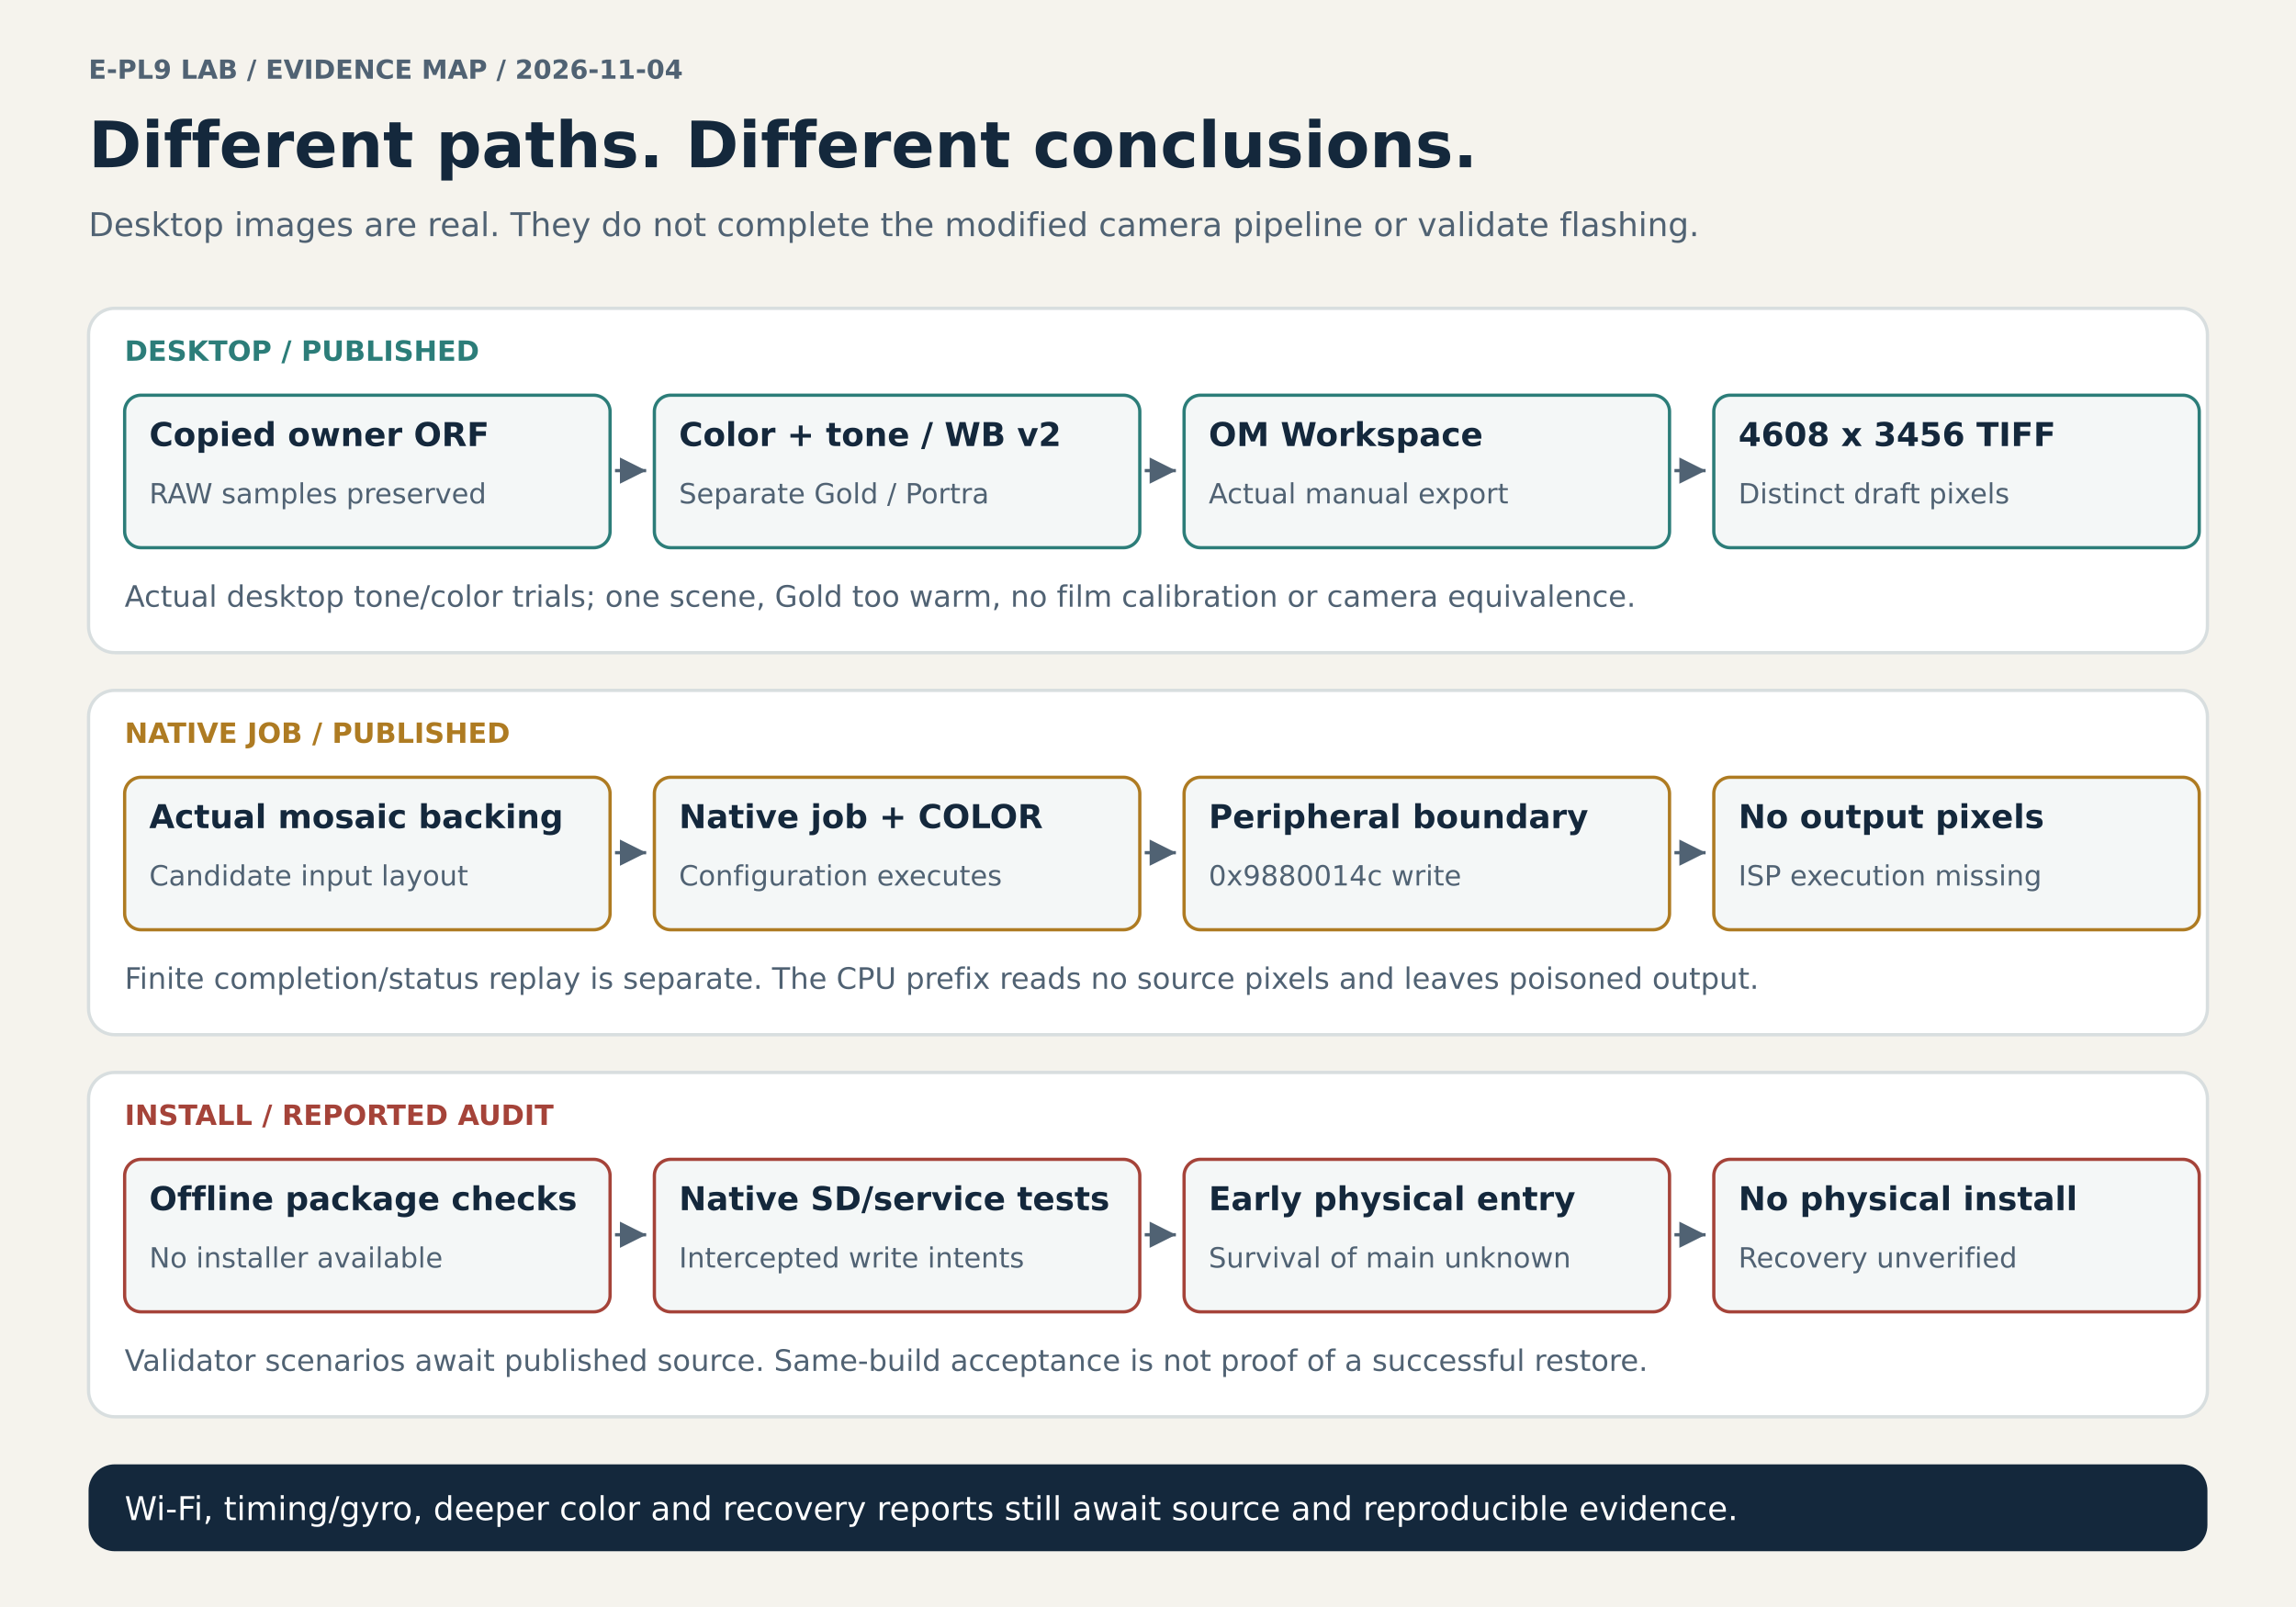
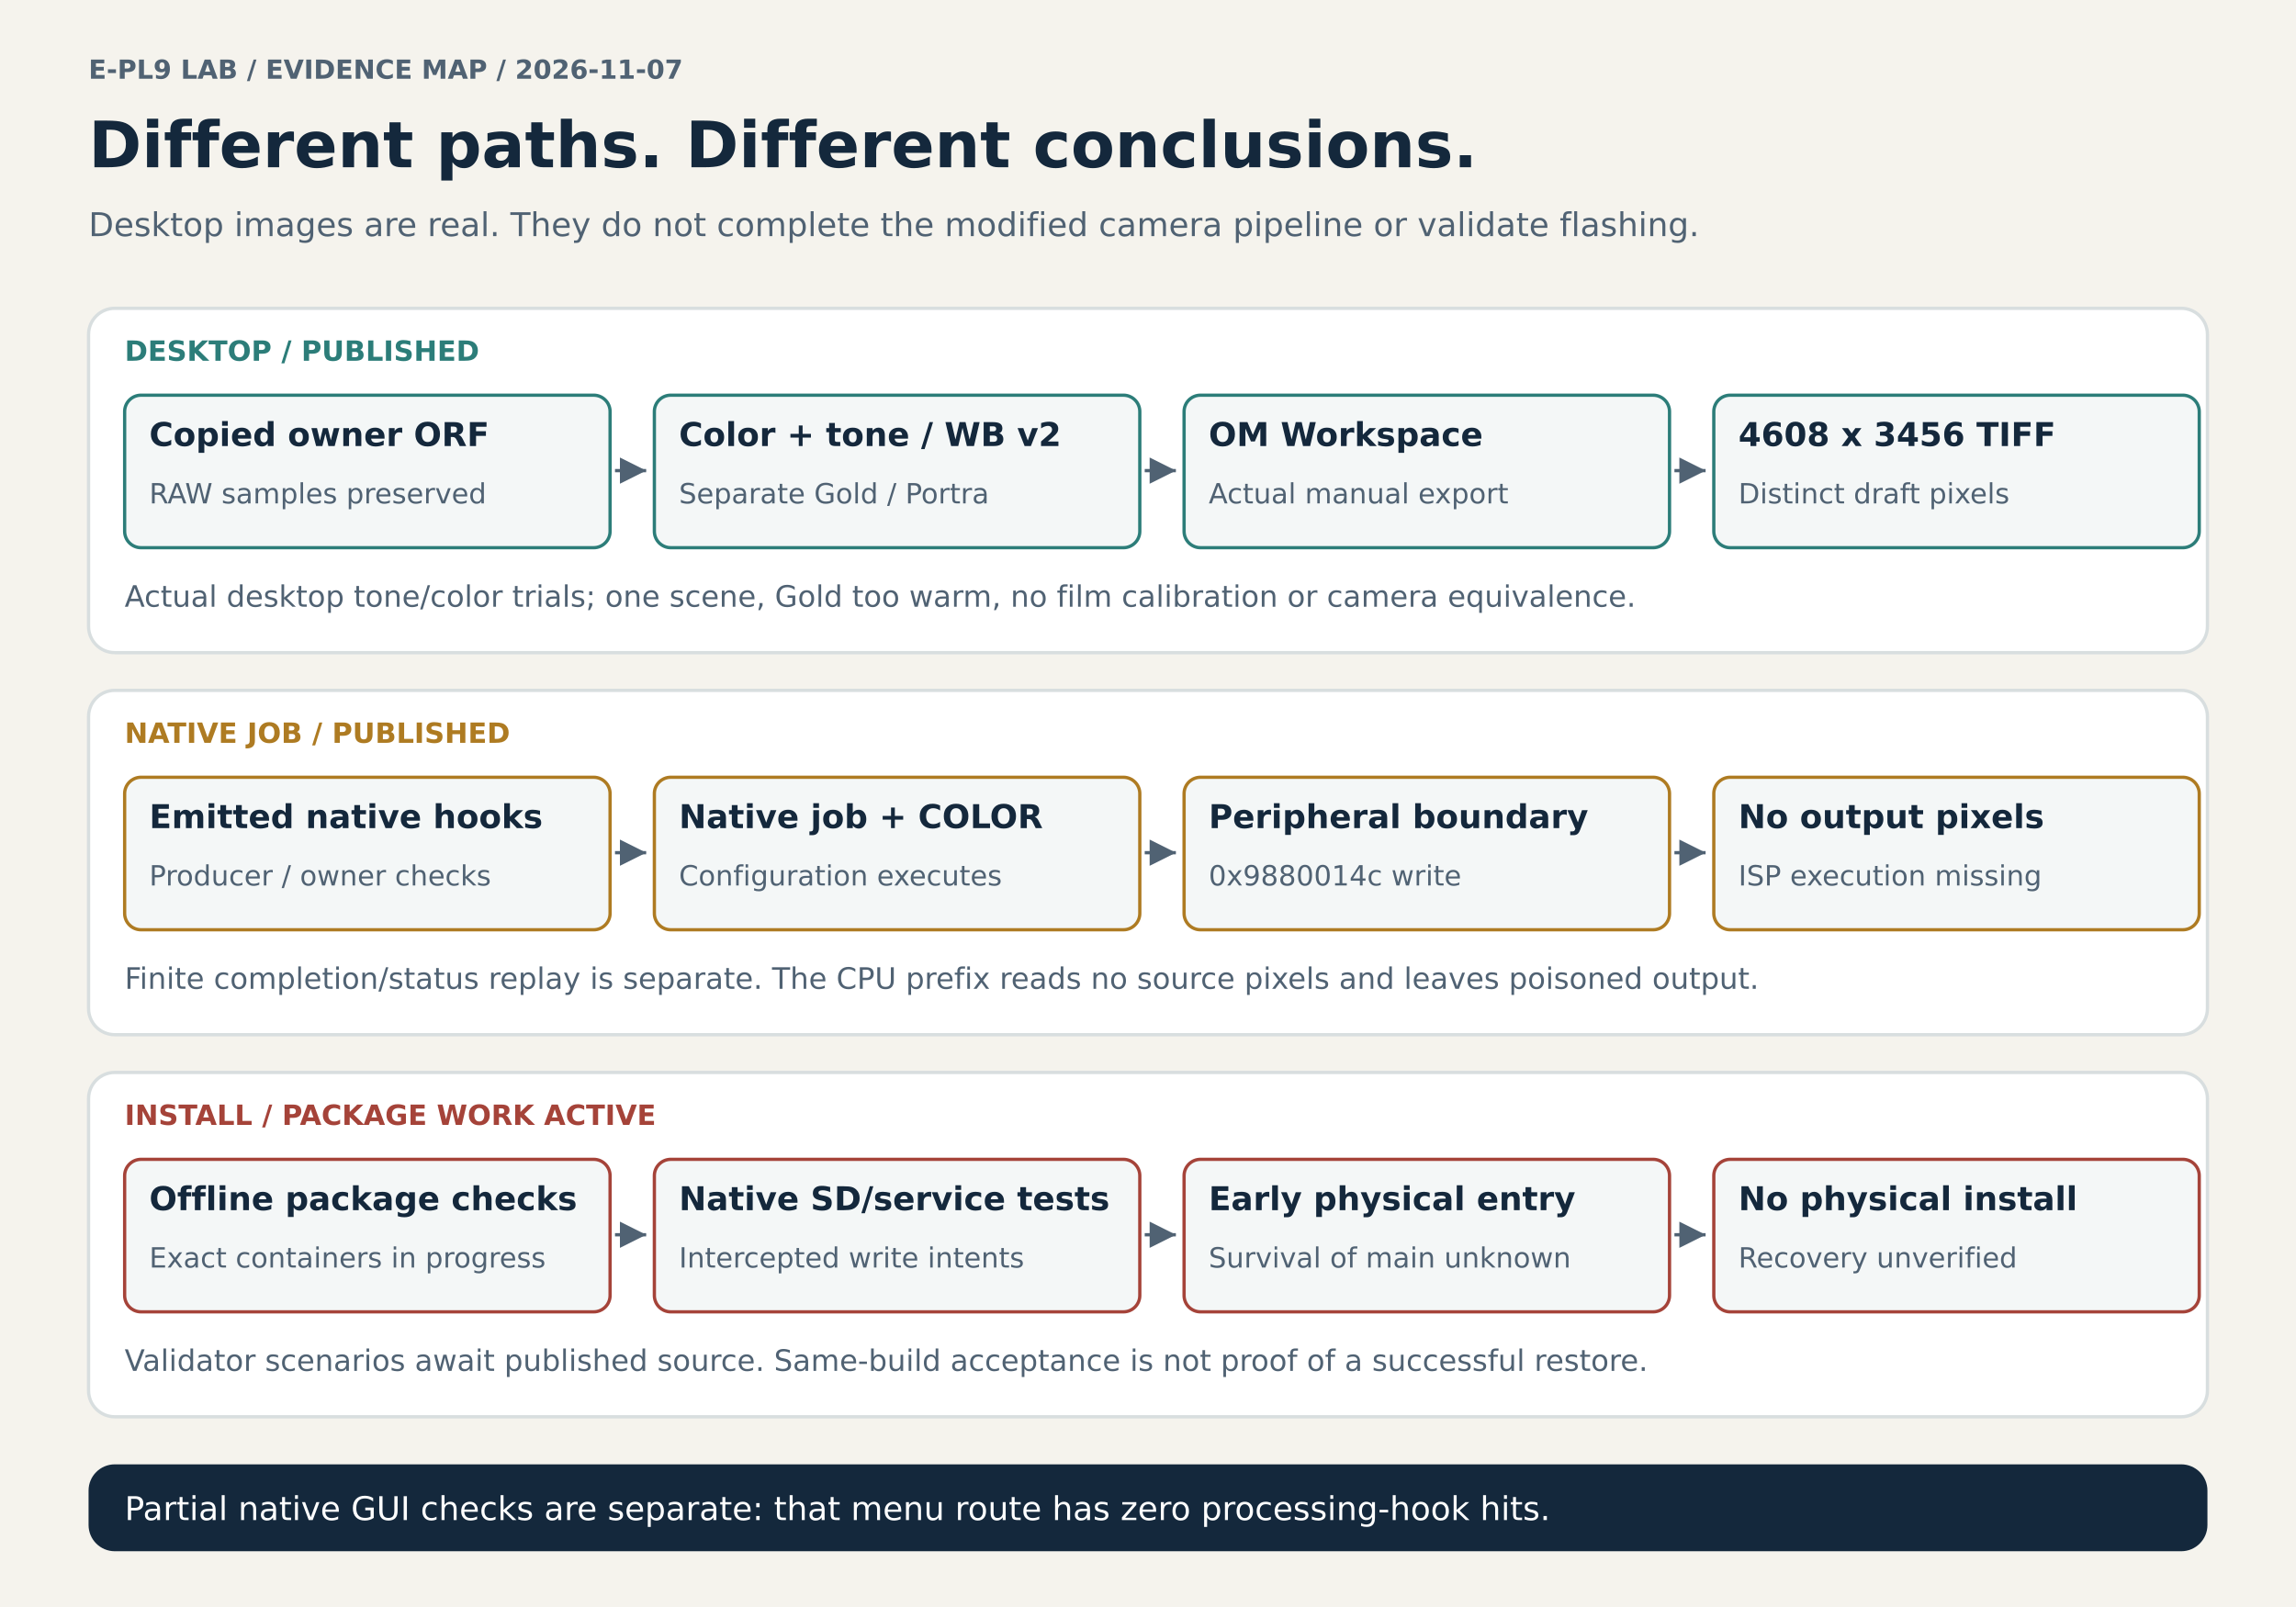
<svg xmlns="http://www.w3.org/2000/svg" width="1400" height="980" viewBox="0 0 1400 980" role="img" aria-labelledby="title desc">
  <defs>
    <marker id="arrow" markerWidth="9" markerHeight="9" refX="8" refY="4" orient="auto">
      <path d="M0 0 L8 4 L0 8z" fill="#506273" />
    </marker>
  </defs>
  <rect width="1400" height="980" fill="#f5f3ed" />
  <text x="54" y="48" font-family="DejaVu Sans, Arial, sans-serif" font-size="16" font-weight="700" fill="#506273">
-     <tspan x="54" dy="0">E-PL9 LAB / EVIDENCE MAP / 2026-11-04</tspan>
+     <tspan x="54" dy="0">E-PL9 LAB / EVIDENCE MAP / 2026-11-07</tspan>
  </text>
  <text x="54" y="102" font-family="DejaVu Sans, Arial, sans-serif" font-size="39" font-weight="700" fill="#14283c">
    <tspan x="54" dy="0">Different paths. Different conclusions.</tspan>
  </text>
  <text x="54" y="144" font-family="DejaVu Sans, Arial, sans-serif" font-size="20" font-weight="400" fill="#506273">
    <tspan x="54" dy="0">Desktop images are real. They do not complete the modified camera pipeline or validate flashing.</tspan>
  </text>
  <rect x="54" y="188" width="1292" height="210" rx="16" fill="white" stroke="#d8dedf" stroke-width="2" />
  <text x="76" y="220" font-family="DejaVu Sans, Arial, sans-serif" font-size="17" font-weight="700" fill="#2c7d79">
    <tspan x="76" dy="0">DESKTOP / PUBLISHED</tspan>
  </text>
  <rect x="76" y="241" width="296" height="93" rx="10" fill="#f4f7f7" stroke="#2c7d79" stroke-width="2" />
  <text x="91" y="272" font-family="DejaVu Sans, Arial, sans-serif" font-size="20" font-weight="700" fill="#14283c">
    <tspan x="91" dy="0">Copied owner ORF</tspan>
  </text>
  <text x="91" y="307" font-family="DejaVu Sans, Arial, sans-serif" font-size="17" font-weight="400" fill="#506273">
    <tspan x="91" dy="0">RAW samples preserved</tspan>
  </text>
  <path d="M375 287 L394 287" stroke="#506273" stroke-width="2" marker-end="url(#arrow)" />
  <rect x="399" y="241" width="296" height="93" rx="10" fill="#f4f7f7" stroke="#2c7d79" stroke-width="2" />
  <text x="414" y="272" font-family="DejaVu Sans, Arial, sans-serif" font-size="20" font-weight="700" fill="#14283c">
    <tspan x="414" dy="0">Color + tone / WB v2</tspan>
  </text>
  <text x="414" y="307" font-family="DejaVu Sans, Arial, sans-serif" font-size="17" font-weight="400" fill="#506273">
    <tspan x="414" dy="0">Separate Gold / Portra</tspan>
  </text>
  <path d="M698 287 L717 287" stroke="#506273" stroke-width="2" marker-end="url(#arrow)" />
  <rect x="722" y="241" width="296" height="93" rx="10" fill="#f4f7f7" stroke="#2c7d79" stroke-width="2" />
  <text x="737" y="272" font-family="DejaVu Sans, Arial, sans-serif" font-size="20" font-weight="700" fill="#14283c">
    <tspan x="737" dy="0">OM Workspace</tspan>
  </text>
  <text x="737" y="307" font-family="DejaVu Sans, Arial, sans-serif" font-size="17" font-weight="400" fill="#506273">
    <tspan x="737" dy="0">Actual manual export</tspan>
  </text>
  <path d="M1021 287 L1040 287" stroke="#506273" stroke-width="2" marker-end="url(#arrow)" />
  <rect x="1045" y="241" width="296" height="93" rx="10" fill="#f4f7f7" stroke="#2c7d79" stroke-width="2" />
  <text x="1060" y="272" font-family="DejaVu Sans, Arial, sans-serif" font-size="20" font-weight="700" fill="#14283c">
    <tspan x="1060" dy="0">4608 x 3456 TIFF</tspan>
  </text>
  <text x="1060" y="307" font-family="DejaVu Sans, Arial, sans-serif" font-size="17" font-weight="400" fill="#506273">
    <tspan x="1060" dy="0">Distinct draft pixels</tspan>
  </text>
  <text x="76" y="370" font-family="DejaVu Sans, Arial, sans-serif" font-size="18" font-weight="400" fill="#506273">
    <tspan x="76" dy="0">Actual desktop tone/color trials; one scene, Gold too warm, no film calibration or camera equivalence.</tspan>
  </text>
  <rect x="54" y="421" width="1292" height="210" rx="16" fill="white" stroke="#d8dedf" stroke-width="2" />
  <text x="76" y="453" font-family="DejaVu Sans, Arial, sans-serif" font-size="17" font-weight="700" fill="#ae7b22">
    <tspan x="76" dy="0">NATIVE JOB / PUBLISHED</tspan>
  </text>
  <rect x="76" y="474" width="296" height="93" rx="10" fill="#f4f7f7" stroke="#ae7b22" stroke-width="2" />
  <text x="91" y="505" font-family="DejaVu Sans, Arial, sans-serif" font-size="20" font-weight="700" fill="#14283c">
-     <tspan x="91" dy="0">Actual mosaic backing</tspan>
+     <tspan x="91" dy="0">Emitted native hooks</tspan>
  </text>
  <text x="91" y="540" font-family="DejaVu Sans, Arial, sans-serif" font-size="17" font-weight="400" fill="#506273">
-     <tspan x="91" dy="0">Candidate input layout</tspan>
+     <tspan x="91" dy="0">Producer / owner checks</tspan>
  </text>
  <path d="M375 520 L394 520" stroke="#506273" stroke-width="2" marker-end="url(#arrow)" />
  <rect x="399" y="474" width="296" height="93" rx="10" fill="#f4f7f7" stroke="#ae7b22" stroke-width="2" />
  <text x="414" y="505" font-family="DejaVu Sans, Arial, sans-serif" font-size="20" font-weight="700" fill="#14283c">
    <tspan x="414" dy="0">Native job + COLOR</tspan>
  </text>
  <text x="414" y="540" font-family="DejaVu Sans, Arial, sans-serif" font-size="17" font-weight="400" fill="#506273">
    <tspan x="414" dy="0">Configuration executes</tspan>
  </text>
  <path d="M698 520 L717 520" stroke="#506273" stroke-width="2" marker-end="url(#arrow)" />
  <rect x="722" y="474" width="296" height="93" rx="10" fill="#f4f7f7" stroke="#ae7b22" stroke-width="2" />
  <text x="737" y="505" font-family="DejaVu Sans, Arial, sans-serif" font-size="20" font-weight="700" fill="#14283c">
    <tspan x="737" dy="0">Peripheral boundary</tspan>
  </text>
  <text x="737" y="540" font-family="DejaVu Sans, Arial, sans-serif" font-size="17" font-weight="400" fill="#506273">
    <tspan x="737" dy="0">0x9880014c write</tspan>
  </text>
  <path d="M1021 520 L1040 520" stroke="#506273" stroke-width="2" marker-end="url(#arrow)" />
  <rect x="1045" y="474" width="296" height="93" rx="10" fill="#f4f7f7" stroke="#ae7b22" stroke-width="2" />
  <text x="1060" y="505" font-family="DejaVu Sans, Arial, sans-serif" font-size="20" font-weight="700" fill="#14283c">
    <tspan x="1060" dy="0">No output pixels</tspan>
  </text>
  <text x="1060" y="540" font-family="DejaVu Sans, Arial, sans-serif" font-size="17" font-weight="400" fill="#506273">
    <tspan x="1060" dy="0">ISP execution missing</tspan>
  </text>
  <text x="76" y="603" font-family="DejaVu Sans, Arial, sans-serif" font-size="18" font-weight="400" fill="#506273">
    <tspan x="76" dy="0">Finite completion/status replay is separate. The CPU prefix reads no source pixels and leaves poisoned output.</tspan>
  </text>
  <rect x="54" y="654" width="1292" height="210" rx="16" fill="white" stroke="#d8dedf" stroke-width="2" />
  <text x="76" y="686" font-family="DejaVu Sans, Arial, sans-serif" font-size="17" font-weight="700" fill="#a54339">
-     <tspan x="76" dy="0">INSTALL / REPORTED AUDIT</tspan>
+     <tspan x="76" dy="0">INSTALL / PACKAGE WORK ACTIVE</tspan>
  </text>
  <rect x="76" y="707" width="296" height="93" rx="10" fill="#f4f7f7" stroke="#a54339" stroke-width="2" />
  <text x="91" y="738" font-family="DejaVu Sans, Arial, sans-serif" font-size="20" font-weight="700" fill="#14283c">
    <tspan x="91" dy="0">Offline package checks</tspan>
  </text>
  <text x="91" y="773" font-family="DejaVu Sans, Arial, sans-serif" font-size="17" font-weight="400" fill="#506273">
-     <tspan x="91" dy="0">No installer available</tspan>
+     <tspan x="91" dy="0">Exact containers in progress</tspan>
  </text>
  <path d="M375 753 L394 753" stroke="#506273" stroke-width="2" marker-end="url(#arrow)" />
  <rect x="399" y="707" width="296" height="93" rx="10" fill="#f4f7f7" stroke="#a54339" stroke-width="2" />
  <text x="414" y="738" font-family="DejaVu Sans, Arial, sans-serif" font-size="20" font-weight="700" fill="#14283c">
    <tspan x="414" dy="0">Native SD/service tests</tspan>
  </text>
  <text x="414" y="773" font-family="DejaVu Sans, Arial, sans-serif" font-size="17" font-weight="400" fill="#506273">
    <tspan x="414" dy="0">Intercepted write intents</tspan>
  </text>
  <path d="M698 753 L717 753" stroke="#506273" stroke-width="2" marker-end="url(#arrow)" />
  <rect x="722" y="707" width="296" height="93" rx="10" fill="#f4f7f7" stroke="#a54339" stroke-width="2" />
  <text x="737" y="738" font-family="DejaVu Sans, Arial, sans-serif" font-size="20" font-weight="700" fill="#14283c">
    <tspan x="737" dy="0">Early physical entry</tspan>
  </text>
  <text x="737" y="773" font-family="DejaVu Sans, Arial, sans-serif" font-size="17" font-weight="400" fill="#506273">
    <tspan x="737" dy="0">Survival of main unknown</tspan>
  </text>
  <path d="M1021 753 L1040 753" stroke="#506273" stroke-width="2" marker-end="url(#arrow)" />
  <rect x="1045" y="707" width="296" height="93" rx="10" fill="#f4f7f7" stroke="#a54339" stroke-width="2" />
  <text x="1060" y="738" font-family="DejaVu Sans, Arial, sans-serif" font-size="20" font-weight="700" fill="#14283c">
    <tspan x="1060" dy="0">No physical install</tspan>
  </text>
  <text x="1060" y="773" font-family="DejaVu Sans, Arial, sans-serif" font-size="17" font-weight="400" fill="#506273">
    <tspan x="1060" dy="0">Recovery unverified</tspan>
  </text>
  <text x="76" y="836" font-family="DejaVu Sans, Arial, sans-serif" font-size="18" font-weight="400" fill="#506273">
    <tspan x="76" dy="0">Validator scenarios await published source. Same-build acceptance is not proof of a successful restore.</tspan>
  </text>
  <rect x="54" y="893" width="1292" height="53" rx="16" fill="#14283c" stroke="none" stroke-width="2" />
  <text x="76" y="927" font-family="DejaVu Sans, Arial, sans-serif" font-size="20" font-weight="400" fill="white">
-     <tspan x="76" dy="0">Wi-Fi, timing/gyro, deeper color and recovery reports still await source and reproducible evidence.</tspan>
+     <tspan x="76" dy="0">Partial native GUI checks are separate: that menu route has zero processing-hook hits.</tspan>
  </text>
</svg>
